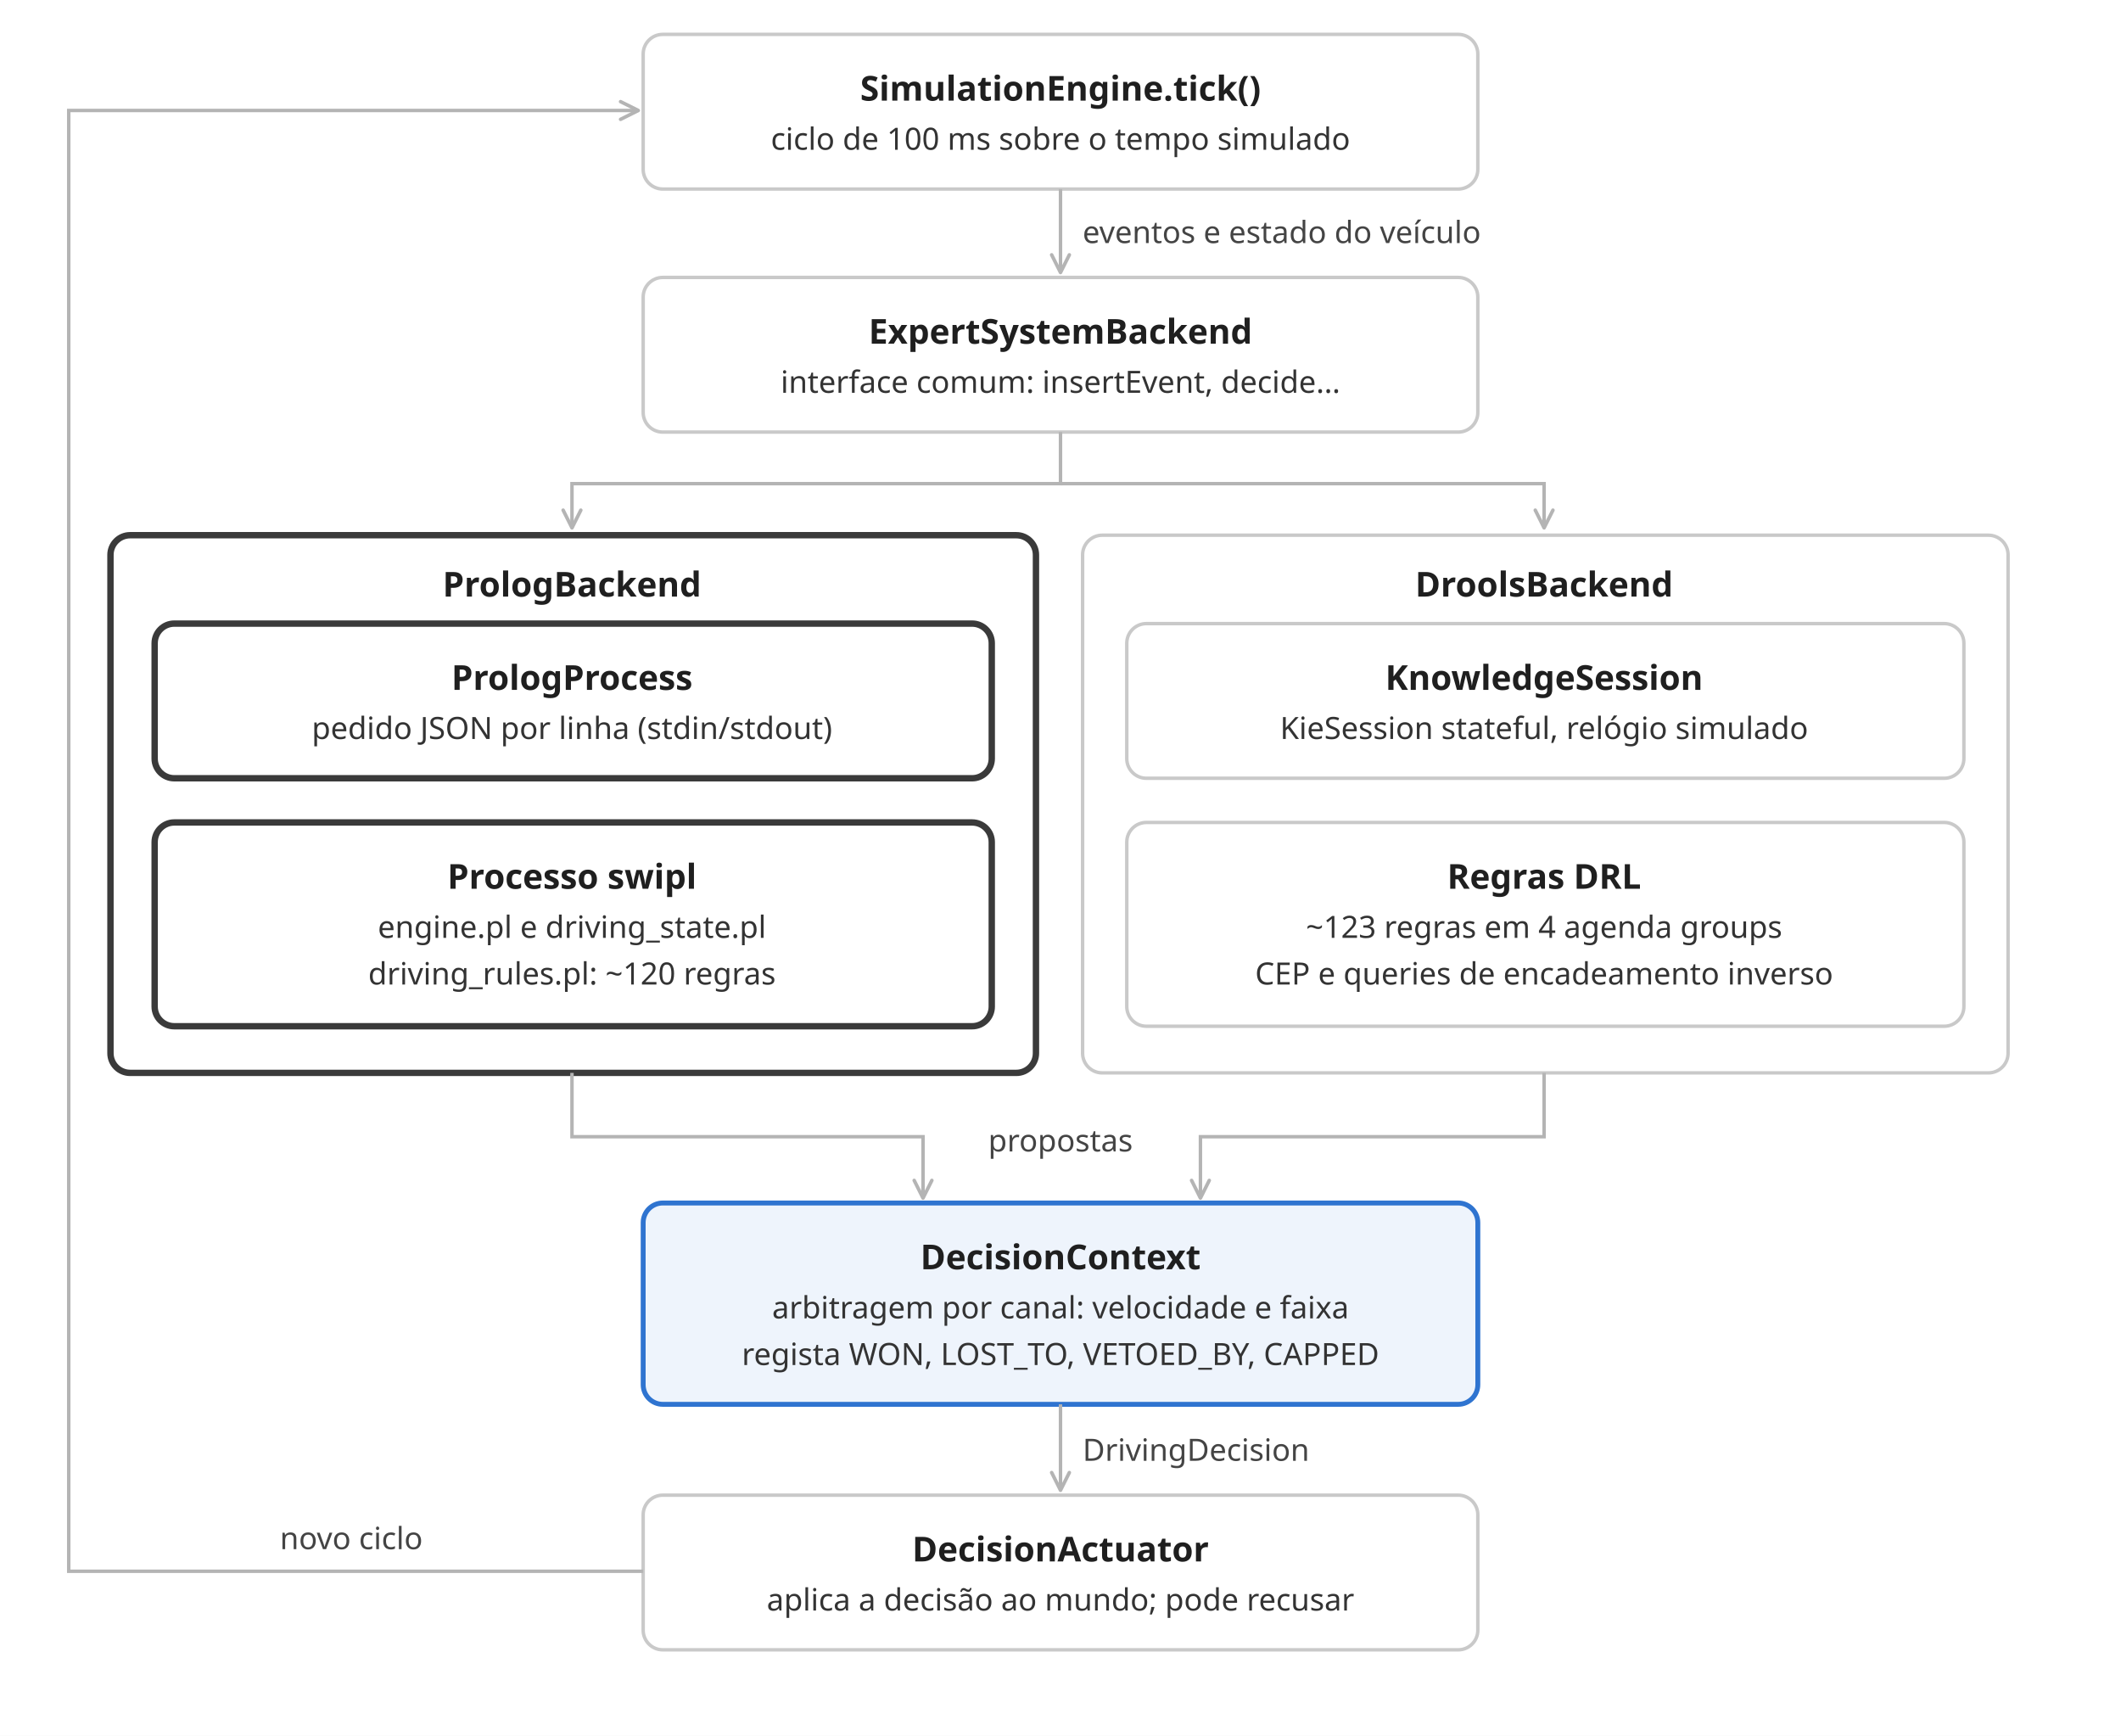
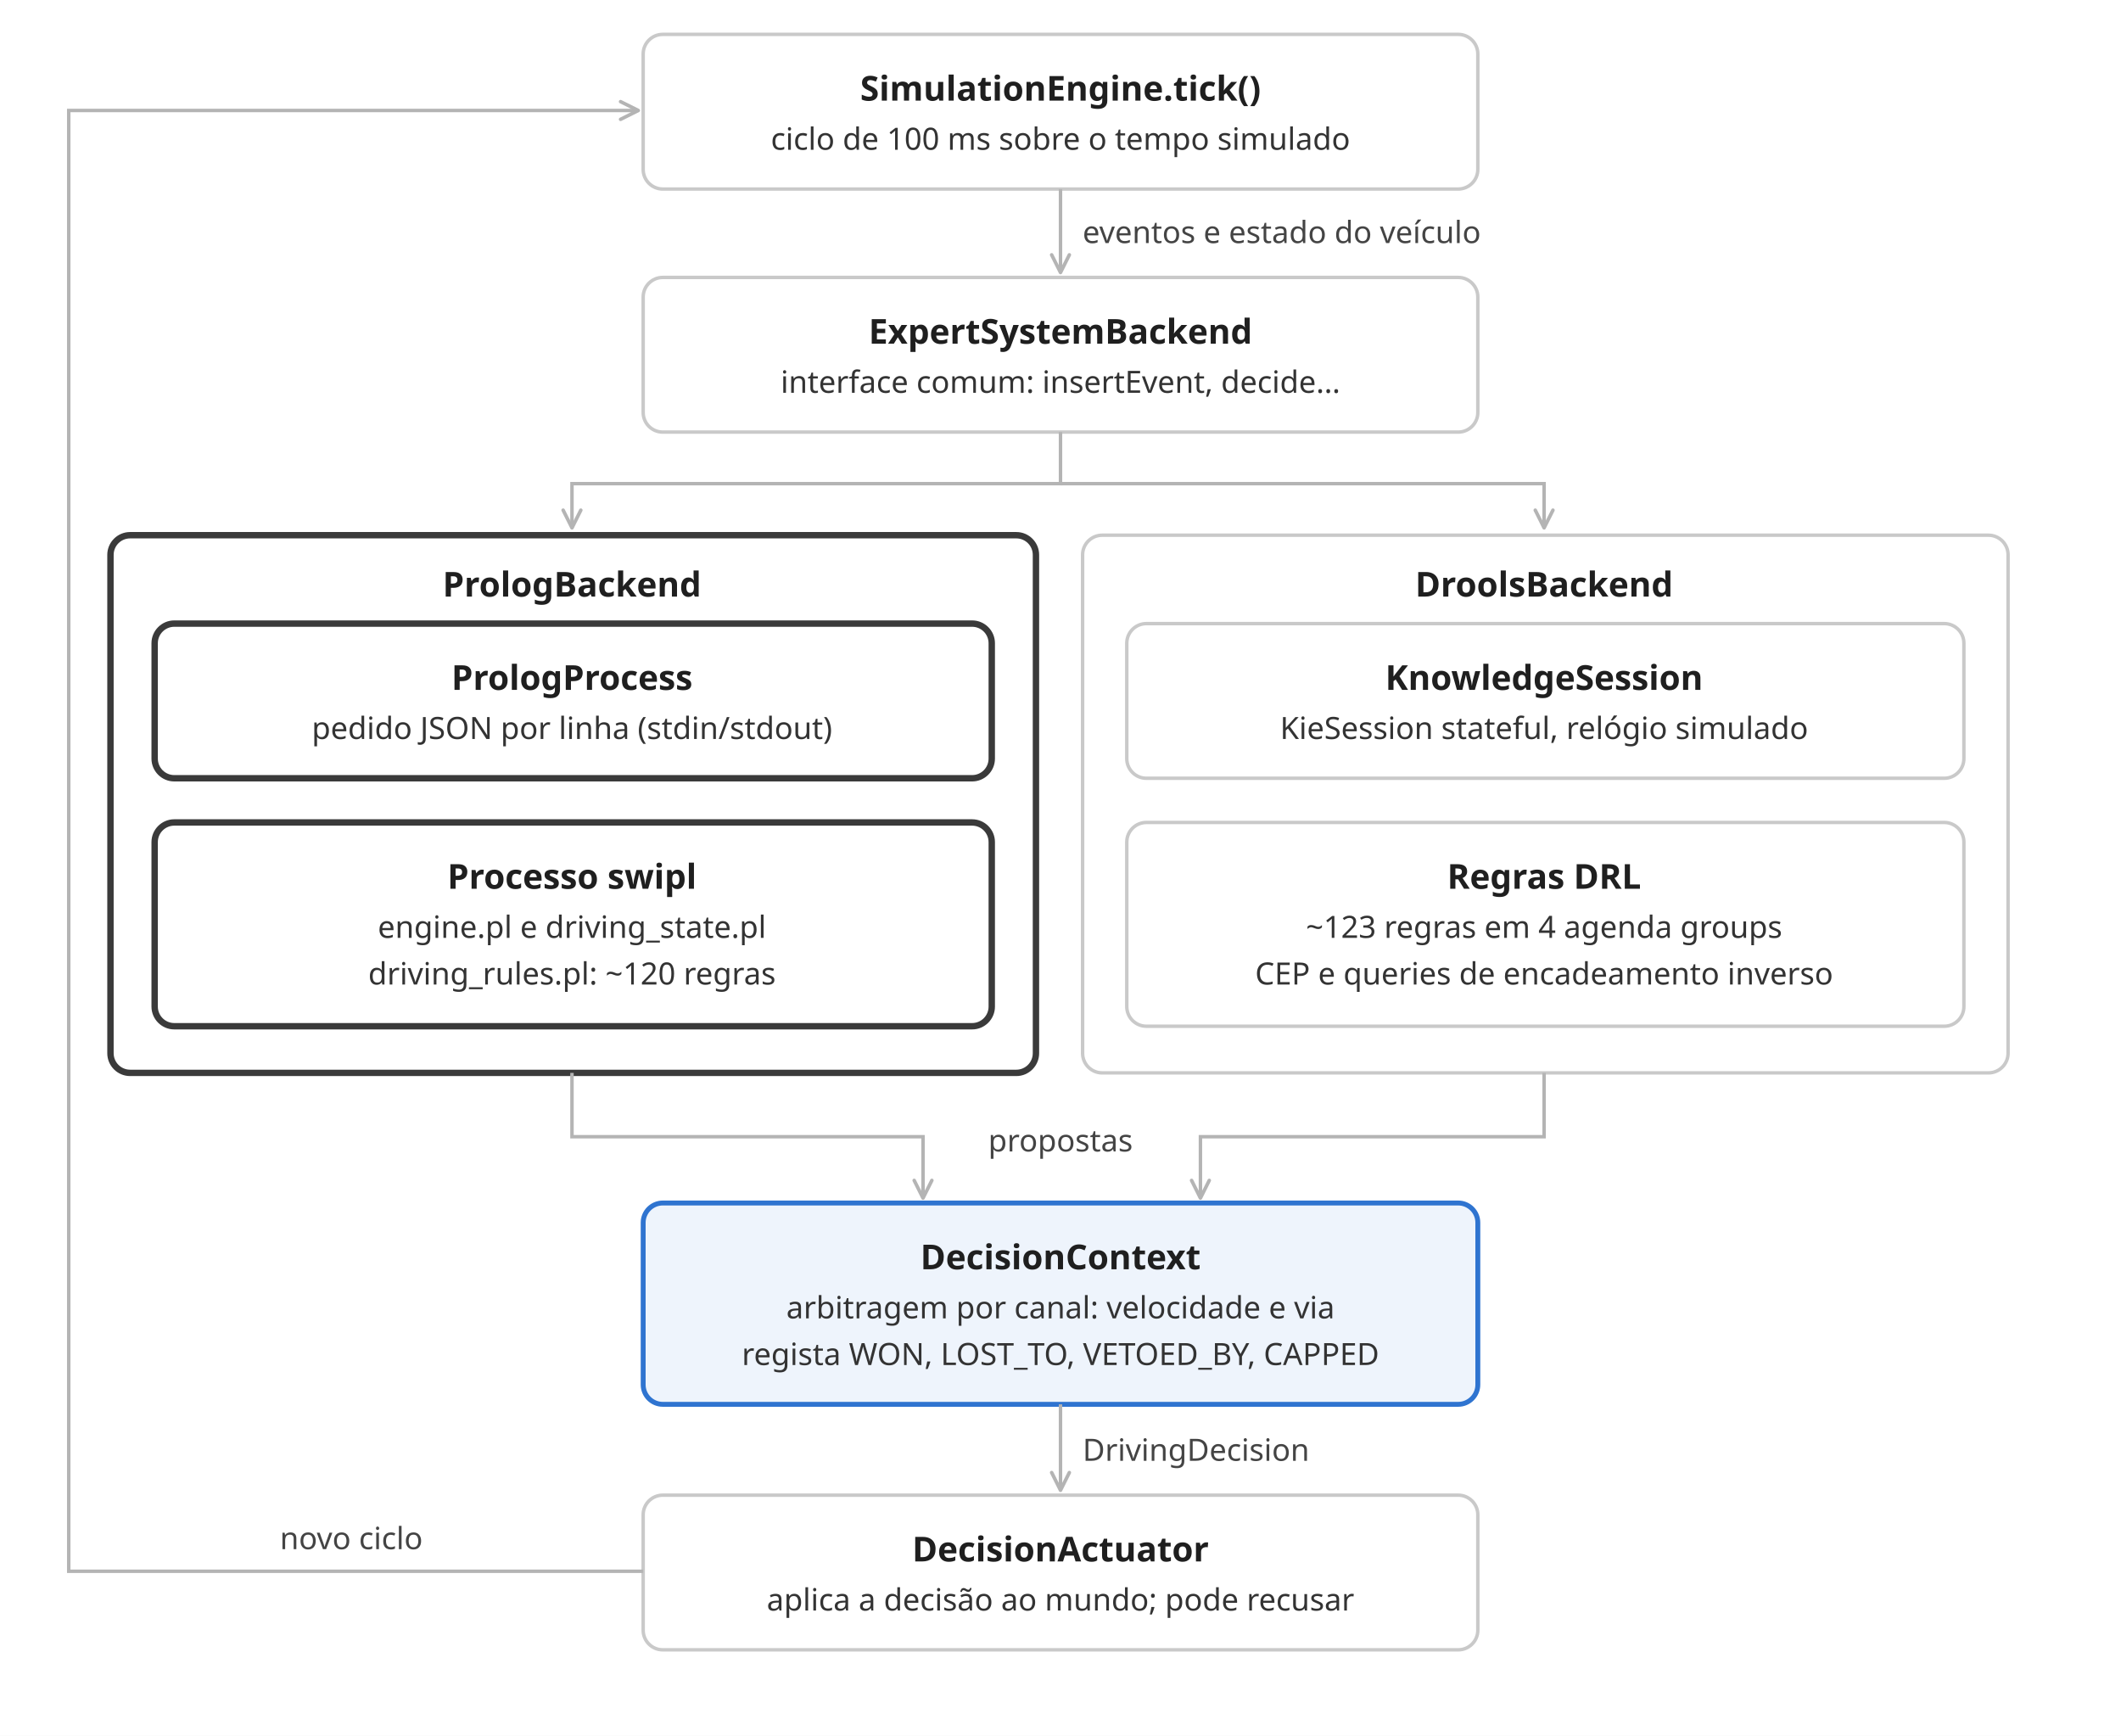
<svg xmlns="http://www.w3.org/2000/svg" width="864" height="707" viewBox="0 68 864 707">
  <defs>
    <marker id="seta" viewBox="0 0 10 10" refX="9" refY="5" markerWidth="9" markerHeight="9" markerUnits="userSpaceOnUse" orient="auto">
      <path d="M1,1 L9,5 L1,9" fill="none" stroke="#b4b4b4" stroke-width="1.6" stroke-linecap="round" stroke-linejoin="round" />
    </marker>
    <style>
      text      { font-family: 'Noto Sans', 'Inter', 'Helvetica Neue', Arial, sans-serif; fill: #1f1f1f; }
      .nome     { font-size: 14px; font-weight: 700; text-anchor: middle; }
      .detalhe  { font-size: 12.5px; fill: #333; text-anchor: middle; }
      .rotulo   { font-size: 12.5px; fill: #444; }
      .caixa    { fill: #ffffff; stroke: #c9c9c9; stroke-width: 1.4; }
      .grupo    { fill: #ffffff; stroke: #c9c9c9; stroke-width: 1.4; }
      .destaque { fill: #eef4fc; stroke: #2f74d0; stroke-width: 2; }
      .prolog   { stroke: #3a3a3a; stroke-width: 2.6; }
      .linha    { fill: none; stroke: #b4b4b4; stroke-width: 1.4; }
    </style>
  </defs>
  <rect x="0" y="68" width="864" height="707" fill="#ffffff" />
  <rect class="caixa" x="262" y="82" width="340" height="63" rx="8" />
  <text class="nome" x="432" y="109">SimulationEngine.tick()</text>
  <text class="detalhe" x="432" y="129">ciclo de 100 ms sobre o tempo simulado</text>
  <path class="linha" d="M432,145 V179" marker-end="url(#seta)" />
  <text class="rotulo" x="441" y="167">eventos e estado do veículo</text>
  <rect class="caixa" x="262" y="181" width="340" height="63" rx="8" />
  <text class="nome" x="432" y="208">ExpertSystemBackend</text>
  <text class="detalhe" x="432" y="228">interface comum: insertEvent, decide…</text>
  <path class="linha" d="M432,244 V265 H233 V283" marker-end="url(#seta)" />
  <path class="linha" d="M432,265 H629 V283" marker-end="url(#seta)" />
  <rect class="grupo prolog" x="45" y="286" width="377" height="219" rx="8" />
  <text class="nome" x="233" y="311">PrologBackend</text>
  <rect class="caixa prolog" x="63" y="322" width="341" height="63" rx="8" />
  <text class="nome" x="233" y="349">PrologProcess</text>
  <text class="detalhe" x="233" y="369">pedido JSON por linha (stdin/stdout)</text>
  <rect class="caixa prolog" x="63" y="403" width="341" height="83" rx="8" />
  <text class="nome" x="233" y="430">Processo swipl</text>
  <text class="detalhe" x="233" y="450">engine.pl e driving_state.pl</text>
  <text class="detalhe" x="233" y="469">driving_rules.pl: ~120 regras</text>
  <rect class="grupo" x="441" y="286" width="377" height="219" rx="8" />
  <text class="nome" x="629" y="311">DroolsBackend</text>
  <rect class="caixa" x="459" y="322" width="341" height="63" rx="8" />
  <text class="nome" x="629" y="349">KnowledgeSession</text>
  <text class="detalhe" x="629" y="369">KieSession stateful, relógio simulado</text>
  <rect class="caixa" x="459" y="403" width="341" height="83" rx="8" />
  <text class="nome" x="629" y="430">Regras DRL</text>
  <text class="detalhe" x="629" y="450">~123 regras em 4 agenda groups</text>
  <text class="detalhe" x="629" y="469">CEP e queries de encadeamento inverso</text>
  <path class="linha" d="M233,505 V531 H376 V556" marker-end="url(#seta)" />
  <path class="linha" d="M629,505 V531 H489 V556" marker-end="url(#seta)" />
  <text class="rotulo" x="432" y="537" text-anchor="middle">propostas</text>
  <rect class="destaque" x="262" y="558" width="340" height="82" rx="8" />
  <text class="nome" x="432" y="585">DecisionContext</text>
-   <text class="detalhe" x="432" y="605">arbitragem por canal: velocidade e faixa</text>
+   <text class="detalhe" x="432" y="605">arbitragem por canal: velocidade e via</text>
  <text class="detalhe" x="432" y="624">regista WON, LOST_TO, VETOED_BY, CAPPED</text>
  <path class="linha" d="M432,640 V675" marker-end="url(#seta)" />
  <text class="rotulo" x="441" y="663">DrivingDecision</text>
  <rect class="caixa" x="262" y="677" width="340" height="63" rx="8" />
  <text class="nome" x="432" y="704">DecisionActuator</text>
  <text class="detalhe" x="432" y="724">aplica a decisão ao mundo; pode recusar</text>
  <path class="linha" d="M262,708 H28 V113 H260" marker-end="url(#seta)" />
  <text class="rotulo" x="114" y="699">novo ciclo</text>
</svg>
